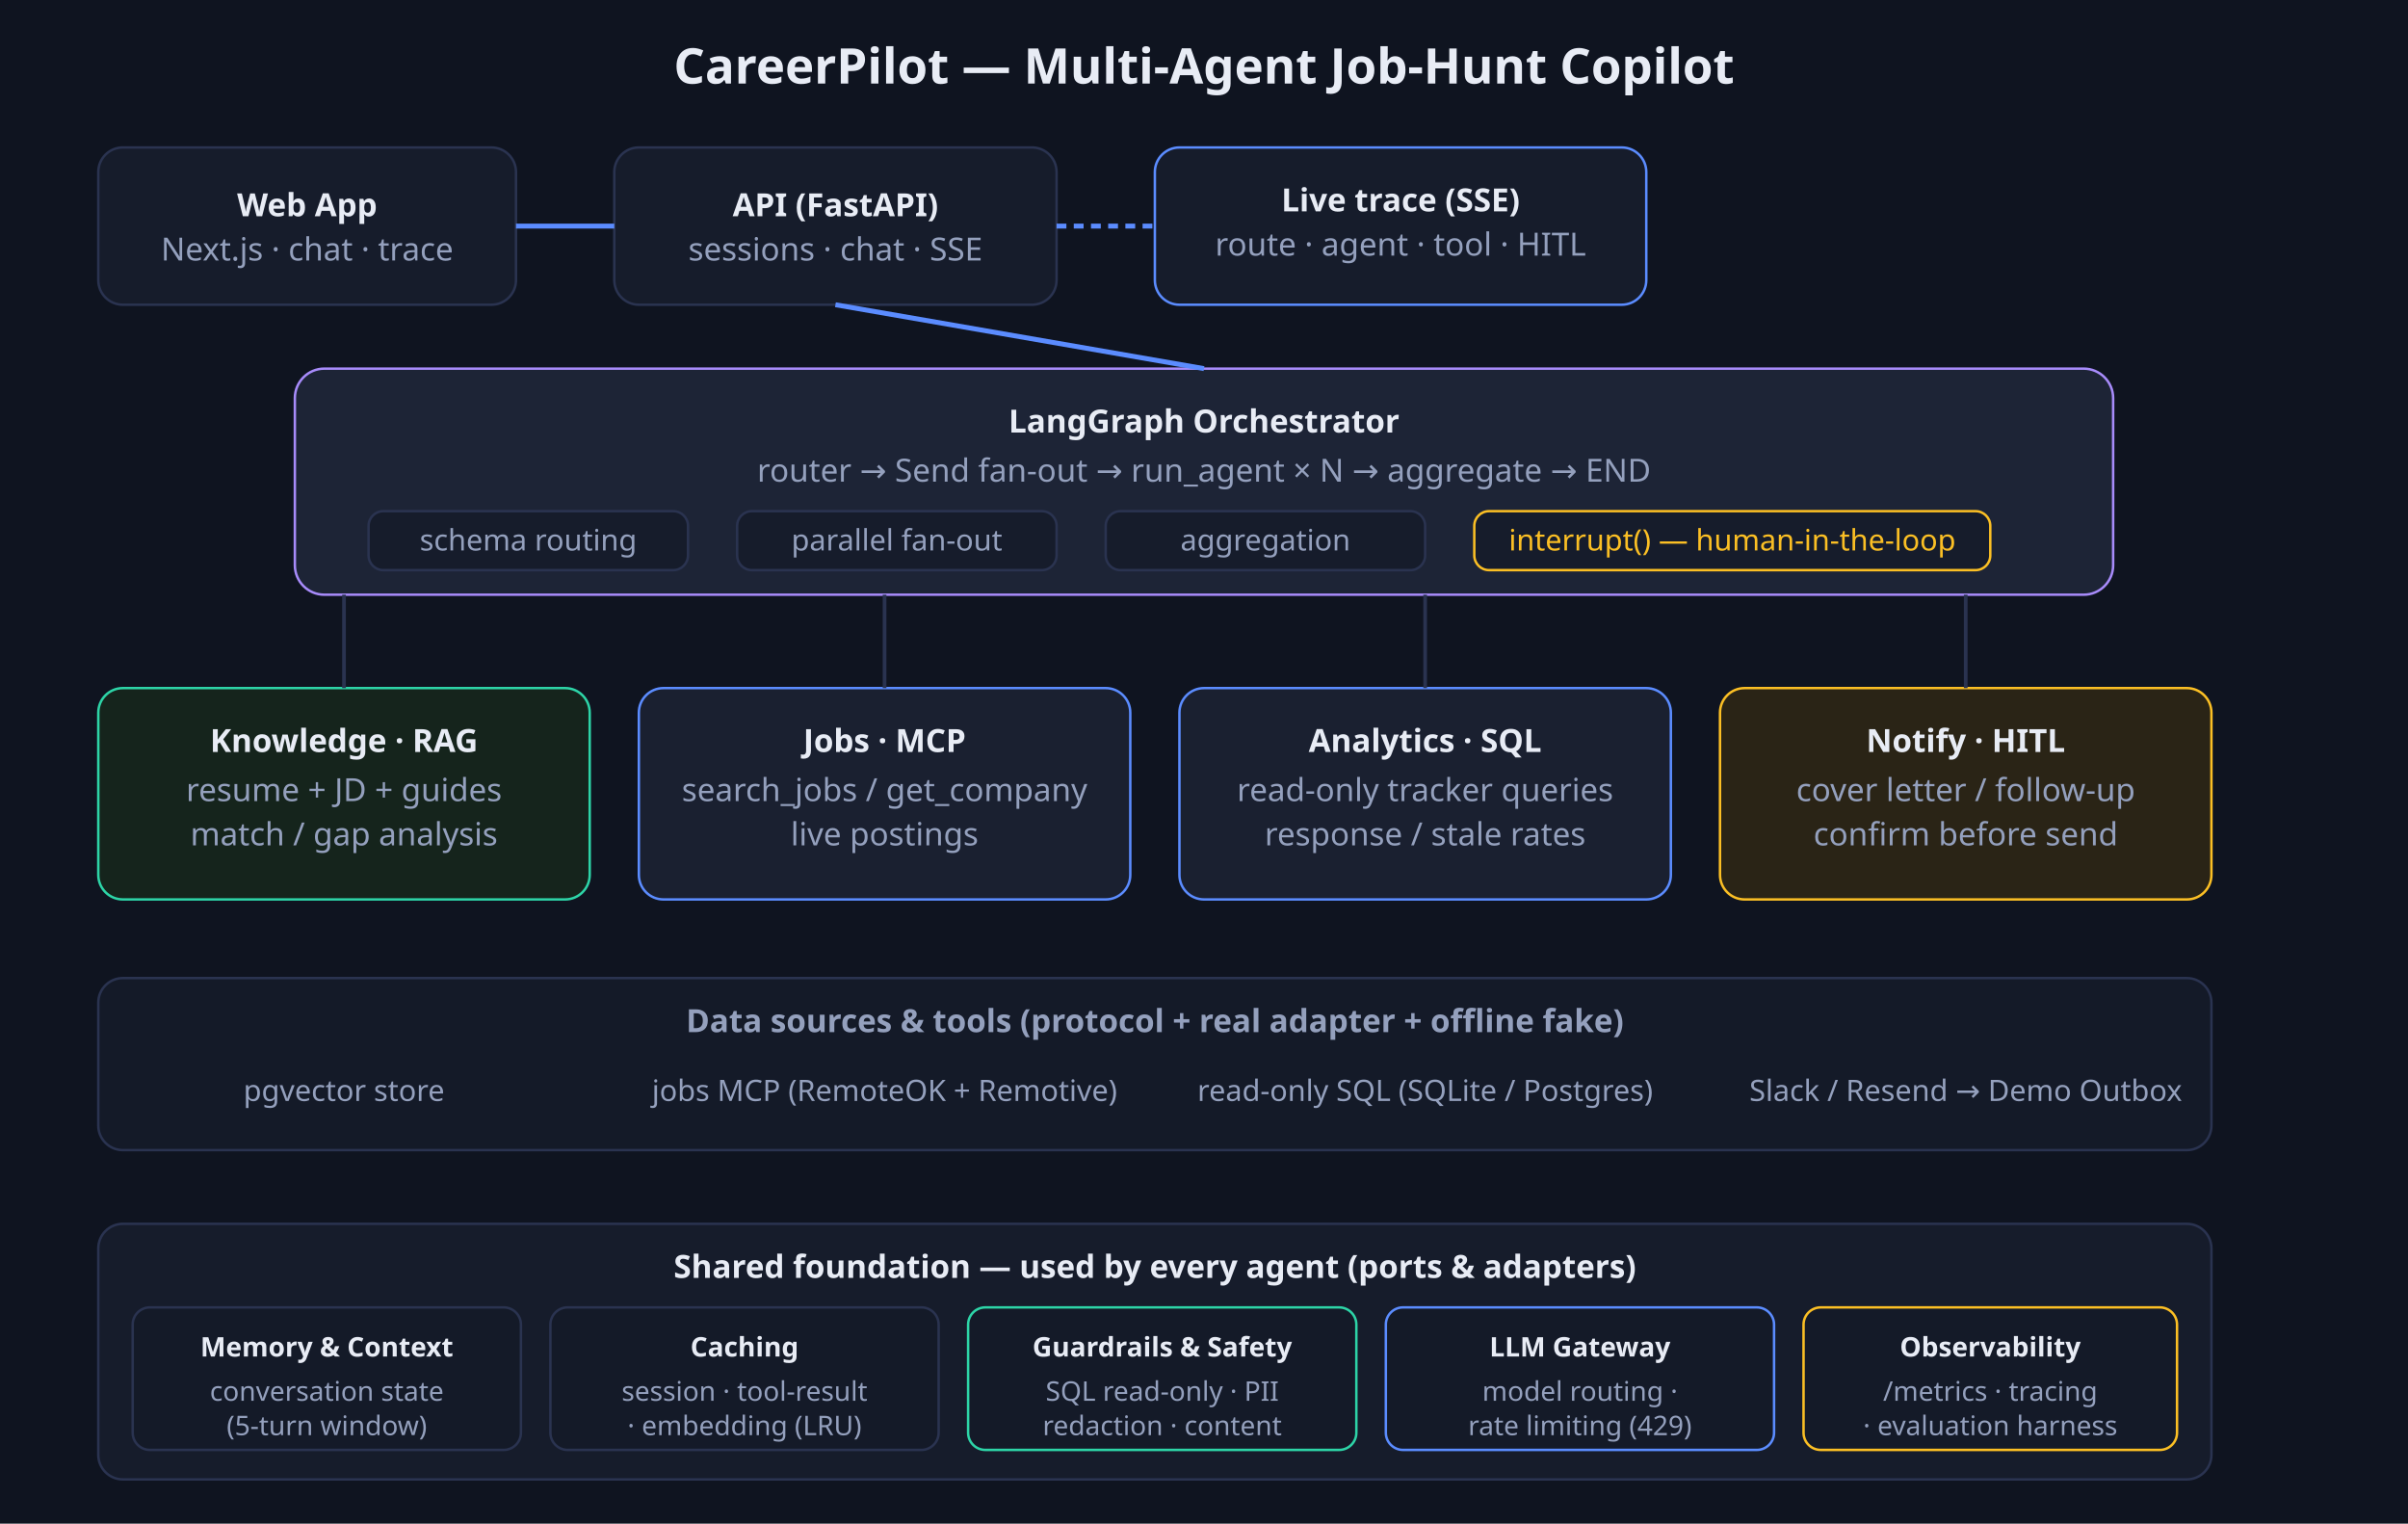
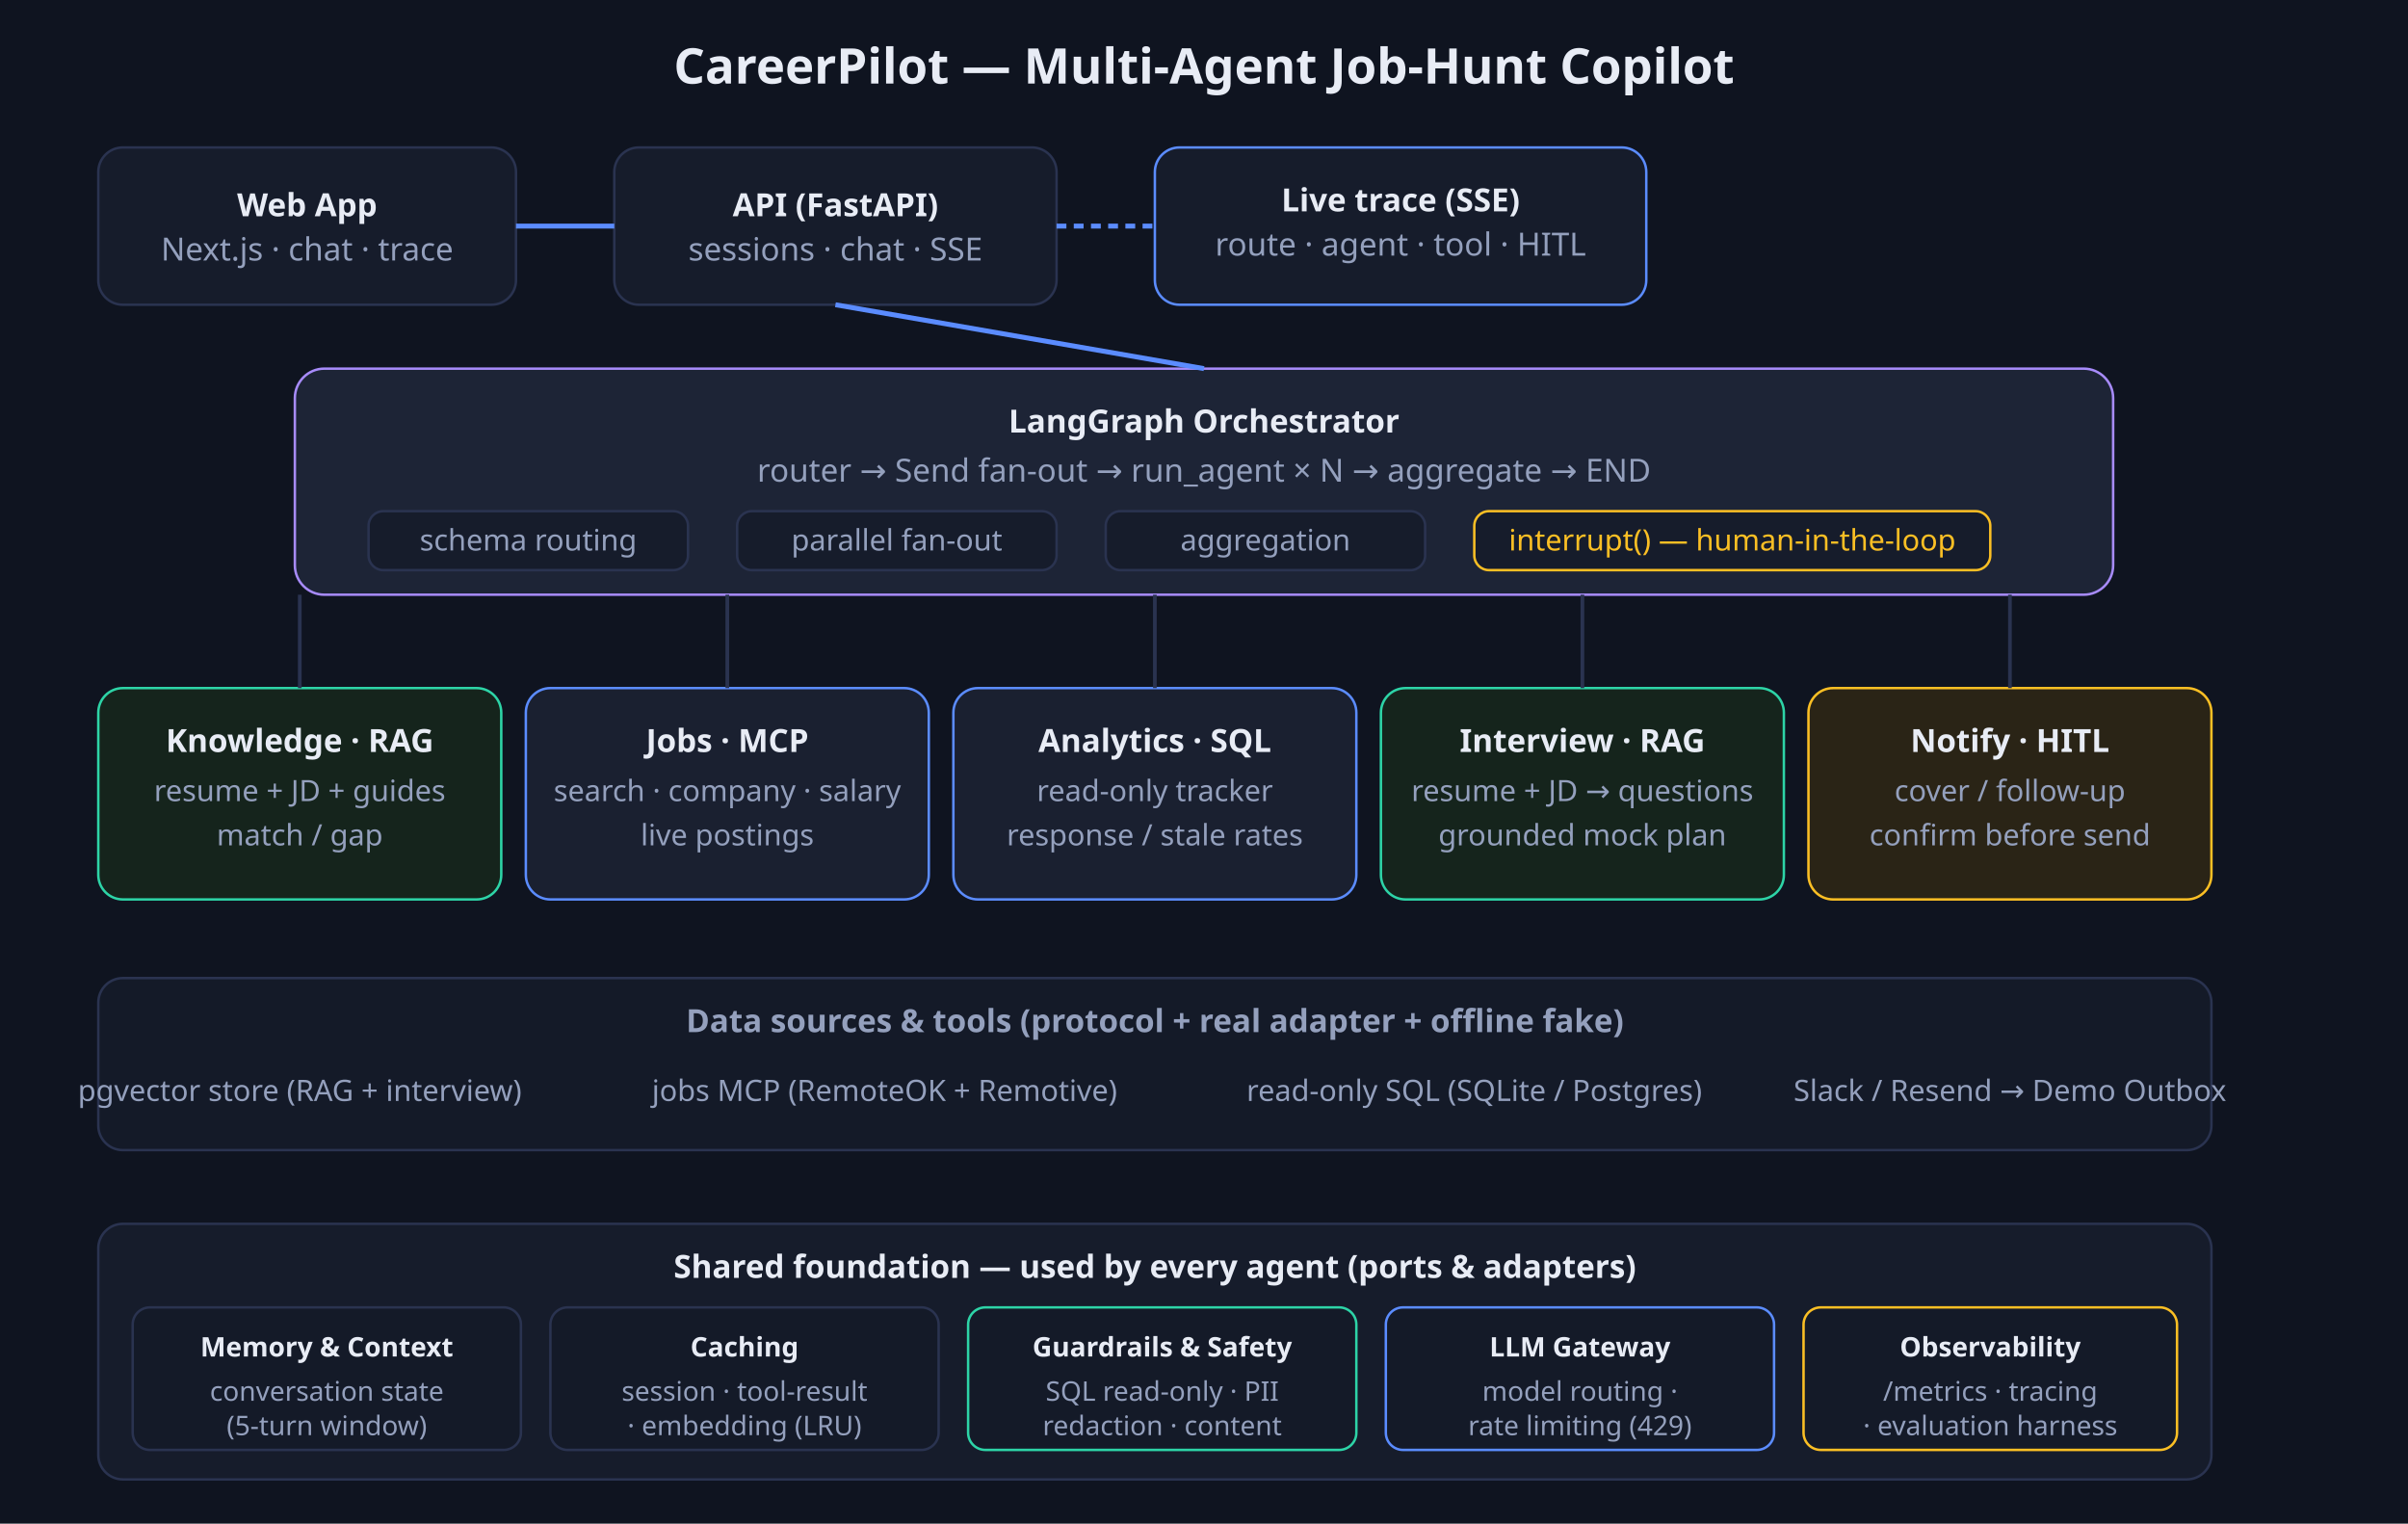
<svg xmlns="http://www.w3.org/2000/svg" viewBox="0 0 980 620" font-family="system-ui, sans-serif" font-size="13">
  <rect width="980" height="620" fill="#0f1420" />
  <text x="490" y="34" fill="#e8ecf5" font-size="20" font-weight="700" text-anchor="middle">CareerPilot — Multi-Agent Job-Hunt Copilot</text>
  <g>
    <rect x="40" y="60" width="170" height="64" rx="10" fill="#161c2b" stroke="#2a3350" />
    <text x="125" y="88" fill="#e8ecf5" text-anchor="middle" font-weight="600">Web App</text>
    <text x="125" y="106" fill="#94a0bd" text-anchor="middle">Next.js · chat · trace</text>
    <rect x="250" y="60" width="180" height="64" rx="10" fill="#161c2b" stroke="#2a3350" />
    <text x="340" y="88" fill="#e8ecf5" text-anchor="middle" font-weight="600">API (FastAPI)</text>
    <text x="340" y="106" fill="#94a0bd" text-anchor="middle">sessions · chat · SSE</text>
    <rect x="470" y="60" width="200" height="64" rx="10" fill="#161c2b" stroke="#5b8cff" />
    <text x="570" y="86" fill="#e8ecf5" text-anchor="middle" font-weight="600">Live trace (SSE)</text>
    <text x="570" y="104" fill="#94a0bd" text-anchor="middle">route · agent · tool · HITL</text>
    <line x1="210" y1="92" x2="250" y2="92" stroke="#5b8cff" stroke-width="2" />
    <line x1="430" y1="92" x2="470" y2="92" stroke="#5b8cff" stroke-width="2" stroke-dasharray="4 3" />
  </g>
  <rect x="120" y="150" width="740" height="92" rx="12" fill="#1d2436" stroke="#a78bfa" />
  <text x="490" y="176" fill="#e8ecf5" text-anchor="middle" font-weight="700">LangGraph Orchestrator</text>
  <text x="490" y="196" fill="#94a0bd" text-anchor="middle">router → Send fan-out → run_agent × N → aggregate → END</text>
  <g fill="#94a0bd" text-anchor="middle" font-size="12">
    <rect x="150" y="208" width="130" height="24" rx="6" fill="#161c2b" stroke="#2a3350" />
    <text x="215" y="224">schema routing</text>
    <rect x="300" y="208" width="130" height="24" rx="6" fill="#161c2b" stroke="#2a3350" />
    <text x="365" y="224">parallel fan-out</text>
    <rect x="450" y="208" width="130" height="24" rx="6" fill="#161c2b" stroke="#2a3350" />
    <text x="515" y="224">aggregation</text>
    <rect x="600" y="208" width="210" height="24" rx="6" fill="#161c2b" stroke="#fbbf24" />
    <text x="705" y="224" fill="#fbbf24">interrupt() — human-in-the-loop</text>
  </g>
  <line x1="340" y1="124" x2="490" y2="150" stroke="#5b8cff" stroke-width="2" />
  <g text-anchor="middle">
-     <rect x="40" y="280" width="200" height="86" rx="10" fill="#15241c" stroke="#2dd4a7" />
-     <text x="140" y="306" fill="#e8ecf5" font-weight="600">Knowledge · RAG</text>
-     <text x="140" y="326" fill="#94a0bd">resume + JD + guides</text>
-     <text x="140" y="344" fill="#94a0bd">match / gap analysis</text>
-     <rect x="260" y="280" width="200" height="86" rx="10" fill="#1a2030" stroke="#5b8cff" />
-     <text x="360" y="306" fill="#e8ecf5" font-weight="600">Jobs · MCP</text>
-     <text x="360" y="326" fill="#94a0bd">search_jobs / get_company</text>
-     <text x="360" y="344" fill="#94a0bd">live postings</text>
-     <rect x="480" y="280" width="200" height="86" rx="10" fill="#1a2030" stroke="#5b8cff" />
-     <text x="580" y="306" fill="#e8ecf5" font-weight="600">Analytics · SQL</text>
-     <text x="580" y="326" fill="#94a0bd">read-only tracker queries</text>
-     <text x="580" y="344" fill="#94a0bd">response / stale rates</text>
-     <rect x="700" y="280" width="200" height="86" rx="10" fill="#2a2416" stroke="#fbbf24" />
-     <text x="800" y="306" fill="#e8ecf5" font-weight="600">Notify · HITL</text>
-     <text x="800" y="326" fill="#94a0bd">cover letter / follow-up</text>
-     <text x="800" y="344" fill="#94a0bd">confirm before send</text>
+     <rect x="40" y="280" width="164" height="86" rx="10" fill="#15241c" stroke="#2dd4a7" />
+     <text x="122" y="306" fill="#e8ecf5" font-weight="600">Knowledge · RAG</text>
+     <text x="122" y="326" fill="#94a0bd" font-size="12">resume + JD + guides</text>
+     <text x="122" y="344" fill="#94a0bd" font-size="12">match / gap</text>
+     <rect x="214" y="280" width="164" height="86" rx="10" fill="#1a2030" stroke="#5b8cff" />
+     <text x="296" y="306" fill="#e8ecf5" font-weight="600">Jobs · MCP</text>
+     <text x="296" y="326" fill="#94a0bd" font-size="12">search · company · salary</text>
+     <text x="296" y="344" fill="#94a0bd" font-size="12">live postings</text>
+     <rect x="388" y="280" width="164" height="86" rx="10" fill="#1a2030" stroke="#5b8cff" />
+     <text x="470" y="306" fill="#e8ecf5" font-weight="600">Analytics · SQL</text>
+     <text x="470" y="326" fill="#94a0bd" font-size="12">read-only tracker</text>
+     <text x="470" y="344" fill="#94a0bd" font-size="12">response / stale rates</text>
+     <rect x="562" y="280" width="164" height="86" rx="10" fill="#15241c" stroke="#2dd4a7" />
+     <text x="644" y="306" fill="#e8ecf5" font-weight="600">Interview · RAG</text>
+     <text x="644" y="326" fill="#94a0bd" font-size="12">resume + JD → questions</text>
+     <text x="644" y="344" fill="#94a0bd" font-size="12">grounded mock plan</text>
+     <rect x="736" y="280" width="164" height="86" rx="10" fill="#2a2416" stroke="#fbbf24" />
+     <text x="818" y="306" fill="#e8ecf5" font-weight="600">Notify · HITL</text>
+     <text x="818" y="326" fill="#94a0bd" font-size="12">cover / follow-up</text>
+     <text x="818" y="344" fill="#94a0bd" font-size="12">confirm before send</text>
  </g>
  <g stroke="#2a3350" stroke-width="1.5">
-     <line x1="140" y1="242" x2="140" y2="280" />
-     <line x1="360" y1="242" x2="360" y2="280" />
-     <line x1="580" y1="242" x2="580" y2="280" />
-     <line x1="800" y1="242" x2="800" y2="280" />
+     <line x1="122" y1="242" x2="122" y2="280" />
+     <line x1="296" y1="242" x2="296" y2="280" />
+     <line x1="470" y1="242" x2="470" y2="280" />
+     <line x1="644" y1="242" x2="644" y2="280" />
+     <line x1="818" y1="242" x2="818" y2="280" />
  </g>
  <rect x="40" y="398" width="860" height="70" rx="10" fill="#141a28" stroke="#2a3350" />
  <text x="470" y="420" fill="#94a0bd" text-anchor="middle" font-weight="600">Data sources &amp; tools (protocol + real adapter + offline fake)</text>
  <g fill="#94a0bd" text-anchor="middle" font-size="12">
-     <text x="140" y="448">pgvector store</text>
+     <text x="122" y="448">pgvector store (RAG + interview)</text>
    <text x="360" y="448">jobs MCP (RemoteOK + Remotive)</text>
-     <text x="580" y="448">read-only SQL (SQLite / Postgres)</text>
-     <text x="800" y="448">Slack / Resend → Demo Outbox</text>
+     <text x="600" y="448">read-only SQL (SQLite / Postgres)</text>
+     <text x="818" y="448">Slack / Resend → Demo Outbox</text>
  </g>
  <rect x="40" y="498" width="860" height="104" rx="10" fill="#161c2b" stroke="#2a3350" />
  <text x="470" y="520" fill="#e8ecf5" text-anchor="middle" font-weight="600">Shared foundation — used by every agent (ports &amp; adapters)</text>
  <g text-anchor="middle" font-size="11">
    <rect x="54" y="532" width="158" height="58" rx="7" fill="#141a28" stroke="#2a3350" />
    <text x="133" y="552" fill="#e8ecf5" font-weight="600">Memory &amp; Context</text>
    <text x="133" y="570" fill="#94a0bd">conversation state</text>
    <text x="133" y="584" fill="#94a0bd">(5-turn window)</text>
    <rect x="224" y="532" width="158" height="58" rx="7" fill="#141a28" stroke="#2a3350" />
    <text x="303" y="552" fill="#e8ecf5" font-weight="600">Caching</text>
    <text x="303" y="570" fill="#94a0bd">session · tool-result</text>
    <text x="303" y="584" fill="#94a0bd">· embedding (LRU)</text>
    <rect x="394" y="532" width="158" height="58" rx="7" fill="#141a28" stroke="#2dd4a7" />
    <text x="473" y="552" fill="#e8ecf5" font-weight="600">Guardrails &amp; Safety</text>
    <text x="473" y="570" fill="#94a0bd">SQL read-only · PII</text>
    <text x="473" y="584" fill="#94a0bd">redaction · content</text>
    <rect x="564" y="532" width="158" height="58" rx="7" fill="#141a28" stroke="#5b8cff" />
    <text x="643" y="552" fill="#e8ecf5" font-weight="600">LLM Gateway</text>
    <text x="643" y="570" fill="#94a0bd">model routing ·</text>
    <text x="643" y="584" fill="#94a0bd">rate limiting (429)</text>
    <rect x="734" y="532" width="152" height="58" rx="7" fill="#141a28" stroke="#fbbf24" />
    <text x="810" y="552" fill="#e8ecf5" font-weight="600">Observability</text>
    <text x="810" y="570" fill="#94a0bd">/metrics · tracing</text>
    <text x="810" y="584" fill="#94a0bd">· evaluation harness</text>
  </g>
</svg>
